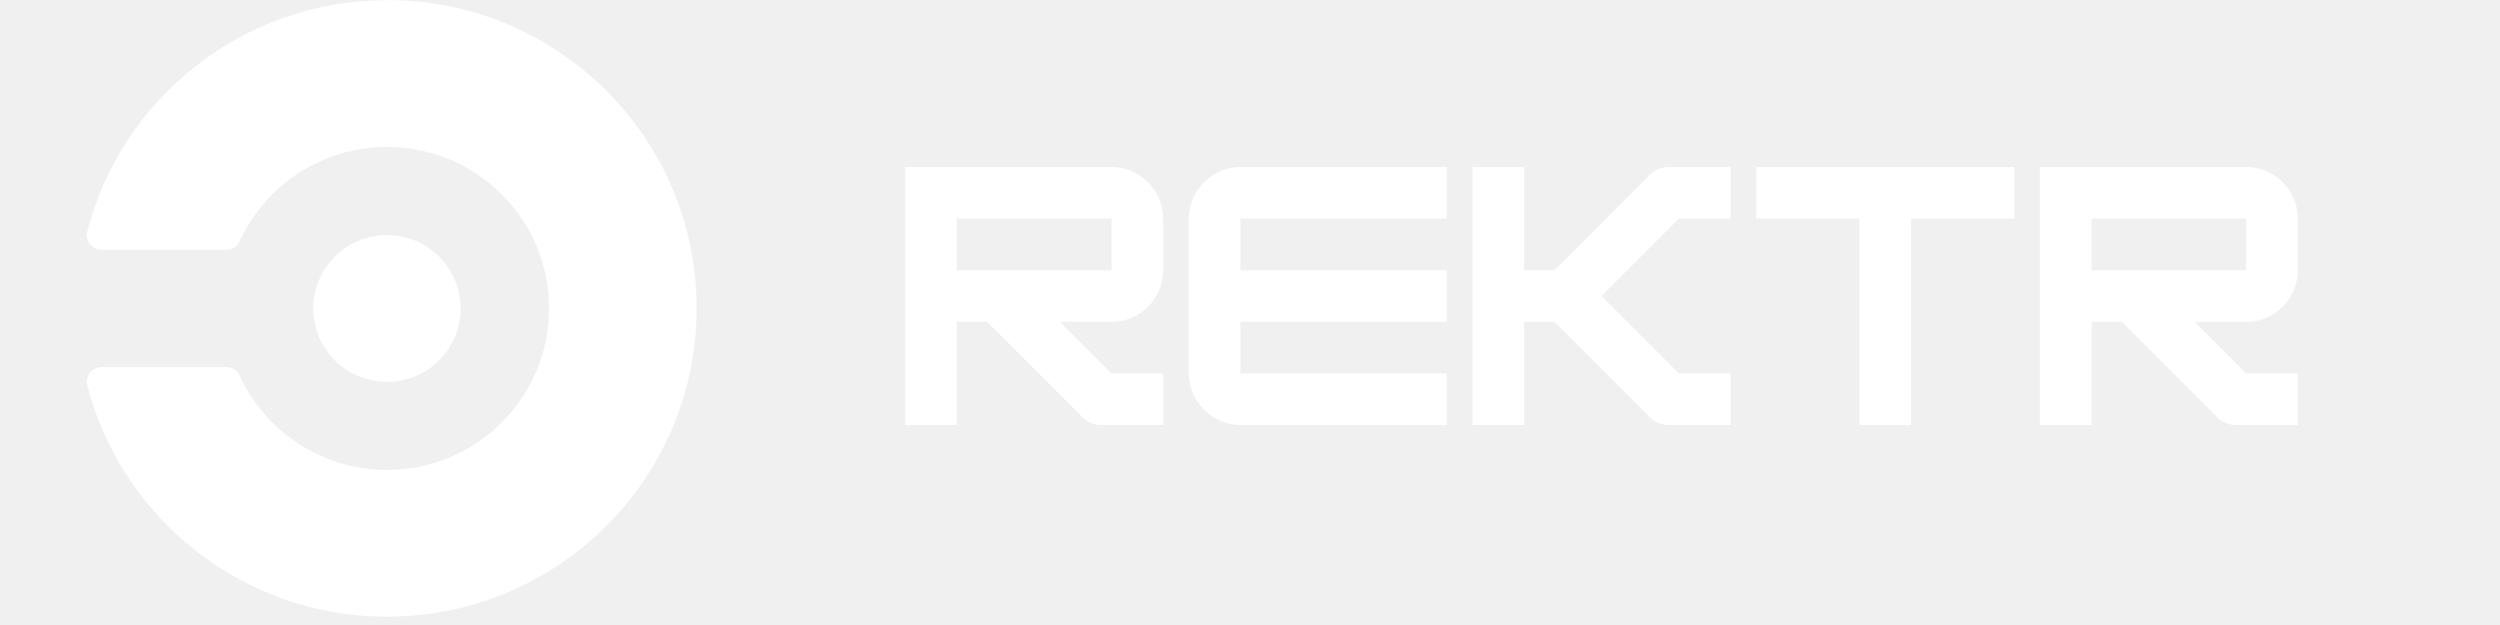
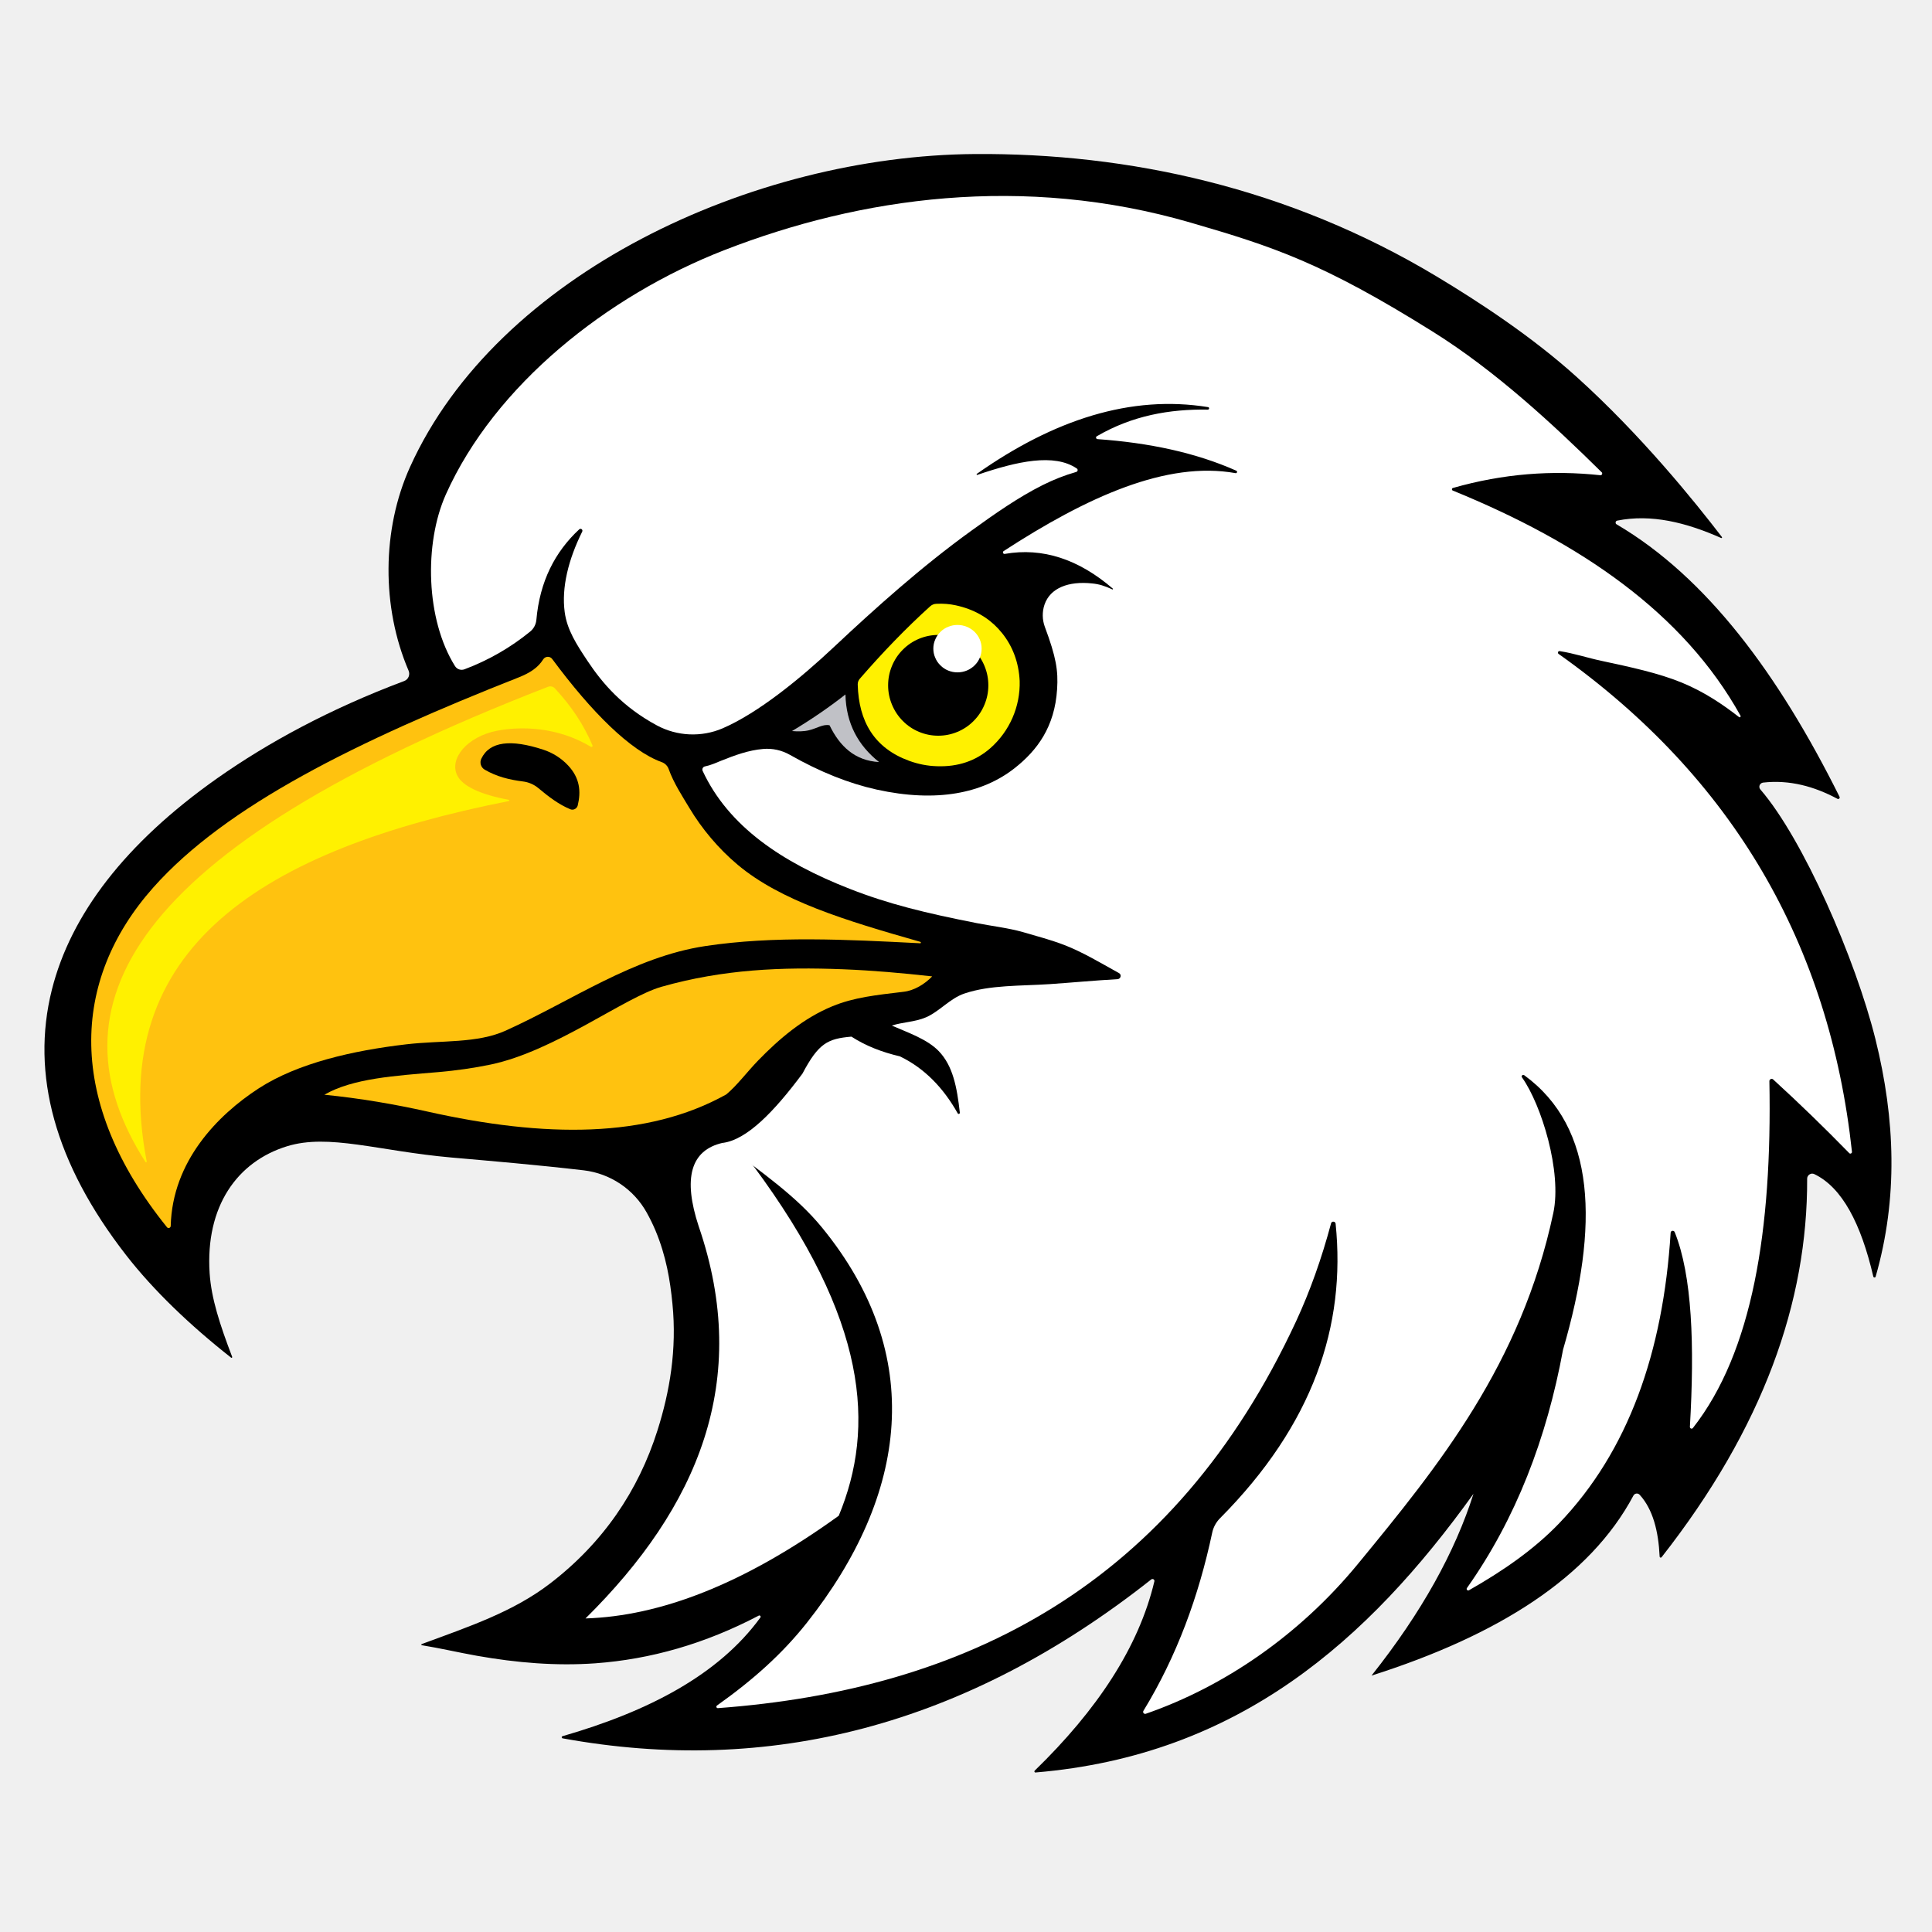
- <svg xmlns="http://www.w3.org/2000/svg" width="200" zoomAndPan="magnify" viewBox="0 0 150 37.5" height="50" preserveAspectRatio="xMidYMid meet" version="1.0">
+ <svg xmlns="http://www.w3.org/2000/svg" width="100" zoomAndPan="magnify" viewBox="0 0 112.5 112.5" height="100" preserveAspectRatio="xMidYMid meet" version="1.0">
  <defs>
-     <g />
-     <clipPath id="3fdf09065f">
-       <path d="M 5.219 0 L 41.824 0 L 41.824 37 L 5.219 37 Z M 5.219 0 " clip-rule="nonzero" />
+     <clipPath id="79191daa5a">
+       <path d="M 2 8.906 L 110.535 8.906 L 110.535 103.406 L 2 103.406 Z M 2 8.906 " clip-rule="nonzero" />
    </clipPath>
  </defs>
-   <path fill="#ffffff" d="M 27.637 18.508 C 27.637 18.797 27.609 19.082 27.551 19.367 C 27.496 19.652 27.41 19.926 27.301 20.195 C 27.188 20.461 27.055 20.715 26.891 20.957 C 26.73 21.195 26.547 21.418 26.344 21.621 C 26.137 21.828 25.914 22.012 25.672 22.172 C 25.43 22.332 25.176 22.469 24.906 22.578 C 24.641 22.688 24.363 22.773 24.078 22.828 C 23.793 22.883 23.508 22.914 23.215 22.914 C 22.926 22.914 22.637 22.883 22.355 22.828 C 22.07 22.773 21.793 22.688 21.523 22.578 C 21.258 22.469 21 22.332 20.762 22.172 C 20.52 22.012 20.297 21.828 20.09 21.621 C 19.887 21.418 19.703 21.195 19.539 20.957 C 19.379 20.715 19.242 20.461 19.133 20.195 C 19.02 19.926 18.938 19.652 18.883 19.367 C 18.824 19.082 18.797 18.797 18.797 18.508 C 18.797 18.219 18.824 17.934 18.883 17.648 C 18.938 17.363 19.02 17.09 19.133 16.824 C 19.242 16.555 19.379 16.301 19.539 16.062 C 19.703 15.82 19.887 15.598 20.09 15.395 C 20.297 15.188 20.52 15.008 20.762 14.844 C 21 14.684 21.258 14.551 21.523 14.438 C 21.793 14.328 22.07 14.246 22.355 14.188 C 22.637 14.133 22.926 14.102 23.215 14.102 C 23.508 14.102 23.793 14.133 24.078 14.188 C 24.363 14.246 24.641 14.328 24.906 14.438 C 25.176 14.551 25.43 14.684 25.672 14.844 C 25.914 15.008 26.137 15.188 26.344 15.395 C 26.547 15.598 26.73 15.82 26.891 16.062 C 27.055 16.301 27.188 16.555 27.301 16.824 C 27.41 17.09 27.496 17.363 27.551 17.648 C 27.609 17.934 27.637 18.219 27.637 18.508 Z M 27.637 18.508 " fill-opacity="1" fill-rule="nonzero" />
-   <g clip-path="url(#3fdf09065f)">
-     <path fill="#ffffff" d="M 23.215 0.012 C 14.566 0.012 7.301 5.906 5.238 13.883 C 5.219 13.957 5.207 14.027 5.207 14.102 C 5.207 14.586 5.602 14.984 6.09 14.984 L 13.578 14.984 C 13.957 14.984 14.223 14.812 14.379 14.469 C 14.379 14.469 14.391 14.445 14.395 14.434 C 15.938 11.117 19.309 8.816 23.219 8.816 C 28.59 8.816 32.945 13.152 32.945 18.504 C 32.945 23.855 28.594 28.195 23.223 28.195 C 19.312 28.195 15.941 25.891 14.398 22.574 C 14.391 22.562 14.379 22.543 14.379 22.543 C 14.238 22.23 13.922 22.027 13.578 22.027 L 6.094 22.027 C 5.605 22.027 5.211 22.418 5.211 22.906 C 5.211 22.98 5.219 23.055 5.238 23.125 C 7.301 31.102 14.57 37 23.219 37 C 33.473 36.996 41.797 28.715 41.797 18.5 C 41.797 8.285 33.484 0.004 23.234 0.004 Z M 23.215 0.012 " fill-opacity="1" fill-rule="nonzero" />
+   <g clip-path="url(#79191daa5a)">
+     <path fill="#000000" d="M 100.223 31.328 C 100.238 31.336 100.258 31.332 100.266 31.316 C 100.277 31.305 100.277 31.285 100.266 31.27 C 98.672 29.191 95.559 25.332 91.809 21.949 C 89.195 19.59 86.113 17.574 83.656 16.098 C 75.027 10.914 65.695 8.906 56.773 8.969 C 43.801 9.059 28.953 15.957 23.875 27.195 C 22.234 30.824 22.207 35.352 23.793 39.055 C 23.84 39.168 23.84 39.297 23.793 39.41 C 23.746 39.523 23.652 39.613 23.535 39.656 C 19.227 41.273 15.621 43.227 12.648 45.32 C 7.297 49.094 4.121 53.254 3.02 57.633 C 1.785 62.551 3.188 67.746 7.352 73.098 C 8.949 75.148 11.059 77.168 13.461 79.059 C 13.473 79.066 13.492 79.066 13.504 79.059 C 13.52 79.047 13.523 79.027 13.52 79.012 C 12.805 77.141 12.305 75.613 12.207 74.141 C 11.953 70.25 13.809 67.641 16.715 66.746 C 19.145 65.996 22.047 67.027 26.285 67.402 C 28.602 67.605 31.238 67.828 33.992 68.148 C 35.535 68.332 36.895 69.242 37.652 70.598 C 37.844 70.941 38.016 71.293 38.168 71.652 C 38.789 73.137 39.023 74.555 39.156 75.918 C 39.422 78.586 38.996 81.043 38.289 83.277 C 37.172 86.82 35.105 89.855 32.016 92.219 C 29.879 93.852 27.355 94.703 24.555 95.734 C 24.539 95.742 24.531 95.754 24.531 95.77 C 24.535 95.785 24.547 95.797 24.562 95.801 C 25.645 95.977 26.711 96.227 27.762 96.414 C 30.094 96.828 32.391 97.016 34.656 96.855 C 37.895 96.621 41.066 95.711 44.18 94.078 C 44.211 94.062 44.25 94.066 44.273 94.094 C 44.297 94.121 44.297 94.16 44.277 94.188 C 41.855 97.516 37.781 99.648 32.754 101.098 C 32.727 101.105 32.707 101.133 32.707 101.164 C 32.711 101.191 32.73 101.219 32.762 101.223 C 44.734 103.406 56.184 100.547 67.039 91.969 C 67.078 91.941 67.129 91.938 67.168 91.961 C 67.211 91.988 67.23 92.035 67.219 92.082 C 66.312 95.91 63.887 99.574 60.25 103.105 C 60.23 103.125 60.227 103.152 60.238 103.176 C 60.246 103.199 60.27 103.215 60.297 103.211 C 72.125 102.223 79.66 95.527 85.801 86.984 C 84.727 90.363 82.789 93.887 79.863 97.57 C 87.277 95.211 92.59 91.832 95.113 87.09 C 95.148 87.023 95.211 86.98 95.285 86.969 C 95.359 86.961 95.43 86.988 95.48 87.043 C 96.246 87.887 96.57 89.145 96.641 90.641 C 96.641 90.668 96.656 90.688 96.684 90.699 C 96.711 90.707 96.738 90.695 96.754 90.676 C 102.672 83.133 105.258 75.801 105.23 68.633 C 105.23 68.535 105.281 68.441 105.367 68.387 C 105.449 68.332 105.555 68.324 105.645 68.367 C 107.262 69.141 108.363 71.242 109.082 74.332 C 109.09 74.363 109.117 74.387 109.148 74.387 C 109.184 74.391 109.211 74.367 109.219 74.336 C 110.527 69.777 110.367 65.18 109.207 60.512 C 108.043 55.836 104.996 48.855 102.512 45.977 C 102.449 45.91 102.43 45.816 102.461 45.73 C 102.496 45.645 102.57 45.582 102.664 45.57 C 104.207 45.398 105.637 45.789 106.996 46.516 C 107.027 46.535 107.07 46.527 107.098 46.5 C 107.125 46.473 107.133 46.434 107.117 46.398 C 103.566 39.27 99.391 33.625 94.133 30.531 C 94.09 30.508 94.07 30.461 94.078 30.414 C 94.082 30.363 94.121 30.324 94.168 30.316 C 96.152 29.918 98.18 30.422 100.223 31.328 Z M 100.223 31.328 " fill-opacity="1" fill-rule="evenodd" />
  </g>
-   <g fill="#ffffff" fill-opacity="1">
-     <g transform="translate(53.53745, 25.49942)">
-       <g>
-         <path d="M 16.25 -12.383 C 16.25 -14.086 14.859 -15.477 13.156 -15.477 L 0.773 -15.477 L 0.773 0 L 3.871 0 L 3.871 -6.191 L 5.688 -6.191 L 11.414 -0.465 C 11.723 -0.156 12.109 0 12.535 0 L 16.25 0 L 16.25 -3.094 L 13.156 -3.094 L 10.059 -6.191 L 13.156 -6.191 C 14.859 -6.191 16.25 -7.582 16.25 -9.285 Z M 13.156 -12.383 L 13.156 -9.285 L 3.871 -9.285 L 3.871 -12.383 Z M 13.156 -12.383 " />
-       </g>
-     </g>
-   </g>
-   <g fill="#ffffff" fill-opacity="1">
-     <g transform="translate(70.55783, 25.49942)">
-       <g>
-         <path d="M 16.25 -15.477 L 3.871 -15.477 C 2.168 -15.477 0.773 -14.086 0.773 -12.383 L 0.773 -3.094 C 0.773 -1.395 2.168 0 3.871 0 L 16.25 0 L 16.25 -3.094 L 3.871 -3.094 L 3.871 -6.191 L 16.25 -6.191 L 16.25 -9.285 L 3.871 -9.285 L 3.871 -12.383 L 16.25 -12.383 Z M 16.25 -15.477 " />
-       </g>
-     </g>
-   </g>
-   <g fill="#ffffff" fill-opacity="1">
-     <g transform="translate(87.5782, 25.49942)">
-       <g>
-         <path d="M 16.25 -15.477 L 12.535 -15.477 C 12.109 -15.477 11.723 -15.324 11.414 -15.012 L 5.688 -9.285 L 3.871 -9.285 L 3.871 -15.477 L 0.773 -15.477 L 0.773 0 L 3.871 0 L 3.871 -6.191 L 5.688 -6.191 L 11.414 -0.465 C 11.723 -0.156 12.109 0 12.535 0 L 16.25 0 L 16.25 -3.094 L 13.156 -3.094 L 8.512 -7.738 L 13.156 -12.383 L 16.25 -12.383 Z M 16.25 -15.477 " />
-       </g>
-     </g>
-   </g>
-   <g fill="#ffffff" fill-opacity="1">
-     <g transform="translate(104.5986, 25.49942)">
-       <g>
-         <path d="M 16.25 -15.477 L 0.773 -15.477 L 0.773 -12.383 L 6.965 -12.383 L 6.965 0 L 10.059 0 L 10.059 -12.383 L 16.25 -12.383 Z M 16.25 -15.477 " />
-       </g>
-     </g>
-   </g>
-   <g fill="#ffffff" fill-opacity="1">
-     <g transform="translate(121.619, 25.49942)">
-       <g>
-         <path d="M 16.25 -12.383 C 16.25 -14.086 14.859 -15.477 13.156 -15.477 L 0.773 -15.477 L 0.773 0 L 3.871 0 L 3.871 -6.191 L 5.688 -6.191 L 11.414 -0.465 C 11.723 -0.156 12.109 0 12.535 0 L 16.25 0 L 16.25 -3.094 L 13.156 -3.094 L 10.059 -6.191 L 13.156 -6.191 C 14.859 -6.191 16.25 -7.582 16.25 -9.285 Z M 13.156 -12.383 L 13.156 -9.285 L 3.871 -9.285 L 3.871 -12.383 Z M 13.156 -12.383 " />
-       </g>
-     </g>
-   </g>
+   <path fill="#ffc20f" d="M 38.941 44.793 C 38.875 44.598 38.719 44.441 38.523 44.375 C 36.719 43.723 34.461 41.488 32.156 38.375 C 32.094 38.289 31.992 38.242 31.891 38.246 C 31.785 38.25 31.688 38.305 31.633 38.391 C 31.328 38.879 30.863 39.18 30.211 39.441 C 20.816 43.145 13.168 46.902 8.922 51.684 C 4.117 57.09 3.84 64.172 9.723 71.461 C 9.754 71.504 9.809 71.516 9.859 71.5 C 9.906 71.484 9.941 71.438 9.941 71.387 C 10.035 67.629 12.66 64.934 15.078 63.367 C 17.355 61.898 20.555 61.172 23.668 60.809 C 25.738 60.57 27.781 60.766 29.449 60.012 C 33.297 58.273 36.879 55.723 41.062 55.09 C 45.078 54.484 49.273 54.707 53.578 54.926 C 53.602 54.93 53.621 54.914 53.621 54.891 C 53.625 54.871 53.613 54.852 53.594 54.844 C 49.172 53.586 45.469 52.453 42.969 50.367 C 41.828 49.414 40.855 48.238 40.145 47.051 C 39.711 46.328 39.23 45.598 38.941 44.793 Z M 38.941 44.793 " fill-opacity="1" fill-rule="evenodd" />
+   <path fill="#fff100" d="M 32.312 40.086 C 32.211 39.973 32.051 39.938 31.91 39.992 C 7.273 49.535 2.738 58.695 8.473 67.664 C 8.484 67.68 8.504 67.684 8.52 67.676 C 8.539 67.672 8.547 67.652 8.543 67.633 C 6.137 55.129 15.43 49.457 29.629 46.645 C 29.645 46.641 29.656 46.625 29.656 46.609 C 29.656 46.594 29.645 46.578 29.629 46.574 C 28.016 46.273 26.938 45.793 26.625 45.152 C 26.141 44.168 27.211 42.887 28.941 42.551 C 30.297 42.289 32.441 42.301 34.402 43.484 C 34.426 43.5 34.461 43.5 34.48 43.48 C 34.504 43.461 34.512 43.43 34.5 43.402 C 34.012 42.246 33.293 41.137 32.312 40.086 Z M 32.312 40.086 " fill-opacity="1" fill-rule="evenodd" />
+   <path fill="#ffc20f" d="M 54.281 56.855 C 52.488 56.656 50.859 56.512 49.109 56.441 C 45.543 56.301 42.117 56.438 38.516 57.461 C 36.379 58.07 32.305 61.203 28.574 61.988 C 27.578 62.195 26.574 62.336 25.547 62.426 C 23.008 62.641 20.543 62.789 18.887 63.746 C 20.977 63.953 23.008 64.305 24.875 64.723 C 31.727 66.258 37.688 66.297 42.293 63.727 C 42.918 63.207 43.504 62.414 44.152 61.746 C 45.371 60.492 46.777 59.289 48.469 58.594 C 49.734 58.074 50.996 57.945 52.625 57.75 C 53.246 57.676 53.852 57.301 54.281 56.855 Z M 54.281 56.855 " fill-opacity="1" fill-rule="evenodd" />
+   <path fill="#000000" d="M 33.082 44.574 C 32.684 44.148 32.184 43.832 31.629 43.652 C 29.746 43.035 28.508 43.168 28.027 44.18 C 27.918 44.406 28 44.68 28.215 44.812 C 28.91 45.223 29.668 45.406 30.449 45.504 C 30.781 45.543 31.094 45.68 31.352 45.895 C 31.945 46.395 32.555 46.855 33.215 47.125 C 33.301 47.16 33.398 47.152 33.477 47.109 C 33.559 47.066 33.617 46.992 33.641 46.902 C 33.836 46.098 33.773 45.312 33.082 44.574 Z M 33.082 44.574 " fill-opacity="1" fill-rule="evenodd" />
+   <path fill="#ffffff" d="M 93.184 27.672 C 93.227 27.676 93.27 27.656 93.285 27.617 C 93.305 27.578 93.297 27.531 93.266 27.5 C 90.484 24.754 87.102 21.609 83.449 19.324 C 77.02 15.301 74.141 14.363 69.336 12.965 C 59.582 10.129 50.102 11.477 42.156 14.574 C 35.352 17.227 28.816 22.426 25.965 28.785 C 24.68 31.656 24.793 36.074 26.496 38.789 C 26.613 38.973 26.84 39.051 27.047 38.973 C 28.461 38.441 29.73 37.707 30.871 36.777 C 31.082 36.605 31.211 36.355 31.234 36.082 C 31.434 33.848 32.316 32.137 33.727 30.824 C 33.766 30.785 33.828 30.785 33.871 30.816 C 33.914 30.848 33.926 30.906 33.902 30.957 C 33.102 32.57 32.688 34.207 32.883 35.648 C 33.023 36.68 33.57 37.523 34.215 38.492 C 35.086 39.801 36.258 41.168 38.254 42.242 C 39.434 42.875 40.84 42.938 42.07 42.414 C 44.176 41.508 46.66 39.461 48.543 37.691 C 50.965 35.418 53.664 32.996 56.547 30.914 C 57.898 29.938 59.293 28.957 60.715 28.246 C 61.367 27.922 61.977 27.68 62.672 27.48 C 62.711 27.469 62.742 27.434 62.75 27.391 C 62.758 27.348 62.738 27.305 62.703 27.281 C 61.387 26.387 59.25 26.852 56.91 27.652 C 56.895 27.66 56.875 27.652 56.871 27.637 C 56.863 27.621 56.867 27.605 56.879 27.594 C 61.367 24.434 65.859 22.977 70.348 23.707 C 70.383 23.711 70.41 23.746 70.406 23.785 C 70.402 23.82 70.371 23.852 70.332 23.852 C 68.105 23.816 65.934 24.199 63.867 25.402 C 63.832 25.422 63.816 25.461 63.824 25.5 C 63.836 25.539 63.867 25.566 63.906 25.57 C 66.891 25.781 69.613 26.352 71.992 27.41 C 72.027 27.426 72.043 27.465 72.031 27.5 C 72.02 27.539 71.98 27.559 71.945 27.551 C 67.938 26.832 63.309 28.926 58.441 32.09 C 58.406 32.113 58.395 32.156 58.406 32.199 C 58.426 32.238 58.465 32.262 58.508 32.254 C 60.719 31.867 62.812 32.566 64.797 34.273 C 64.809 34.281 64.812 34.301 64.805 34.312 C 64.797 34.324 64.781 34.328 64.77 34.32 C 64.332 34.117 64 34.012 63.59 33.973 C 62.223 33.828 61.152 34.234 60.82 35.211 C 60.68 35.629 60.688 36.086 60.84 36.5 C 61.5 38.266 61.625 39.051 61.555 40.129 C 61.418 42.328 60.395 43.695 59.082 44.73 C 57.223 46.191 54.559 46.75 51.047 45.977 C 49.438 45.621 47.754 44.953 46 43.957 C 45.523 43.684 44.973 43.562 44.426 43.613 C 43.598 43.684 42.809 43.969 41.992 44.297 C 41.695 44.418 41.383 44.562 41.047 44.629 C 40.992 44.641 40.945 44.676 40.918 44.727 C 40.895 44.777 40.891 44.836 40.914 44.887 C 42.418 48.121 45.527 50.211 49.473 51.754 C 51.73 52.641 53.902 53.168 56.879 53.754 C 57.695 53.914 58.738 54.039 59.555 54.273 C 60.348 54.504 61.199 54.73 61.973 55.027 C 63.043 55.441 64.031 56.039 65.16 56.664 C 65.234 56.703 65.27 56.785 65.25 56.867 C 65.234 56.949 65.164 57.008 65.078 57.016 C 63.711 57.094 62.438 57.215 61.133 57.305 C 59.43 57.418 57.648 57.348 56.16 57.852 C 55.316 58.133 54.699 58.906 53.91 59.242 C 53.27 59.516 52.566 59.512 51.93 59.719 C 52.91 60.145 53.992 60.516 54.656 61.199 C 55.492 62.062 55.723 63.305 55.891 64.789 C 55.895 64.82 55.875 64.852 55.844 64.859 C 55.812 64.871 55.781 64.855 55.766 64.828 C 54.938 63.352 53.836 62.203 52.402 61.512 C 51.383 61.273 50.43 60.914 49.578 60.363 C 48.203 60.484 47.672 60.73 46.727 62.516 C 45.07 64.742 43.488 66.371 42.086 66.551 C 44.41 68.301 46.391 69.676 47.863 71.477 C 53.93 78.891 52.895 87.031 46.969 94.512 C 45.539 96.312 43.852 97.82 41.75 99.312 C 41.719 99.332 41.707 99.375 41.719 99.41 C 41.73 99.445 41.766 99.465 41.801 99.465 C 56.234 98.398 68.324 92.34 75.477 76.926 C 76.285 75.18 76.953 73.301 77.508 71.234 C 77.523 71.172 77.582 71.129 77.648 71.137 C 77.715 71.141 77.766 71.191 77.773 71.258 C 78.379 77.191 76.477 82.934 71.043 88.406 C 70.812 88.637 70.652 88.934 70.586 89.25 C 69.801 92.949 68.527 96.434 66.582 99.621 C 66.555 99.664 66.559 99.719 66.59 99.754 C 66.621 99.793 66.672 99.809 66.719 99.793 C 71.285 98.211 75.676 95.203 79.078 91.059 C 83.762 85.363 88.574 79.441 90.449 70.633 C 90.961 68.227 89.754 64.328 88.629 62.742 C 88.598 62.707 88.598 62.656 88.633 62.621 C 88.664 62.586 88.715 62.582 88.754 62.609 C 92.934 65.652 93.129 71.352 91.016 78.59 C 90.062 83.766 88.27 88.438 85.418 92.473 C 85.395 92.504 85.398 92.551 85.426 92.582 C 85.453 92.613 85.5 92.621 85.535 92.602 C 87.516 91.477 89.32 90.23 90.781 88.711 C 94.82 84.5 96.844 78.738 97.281 71.785 C 97.281 71.727 97.324 71.68 97.379 71.672 C 97.438 71.66 97.492 71.691 97.516 71.742 C 98.535 74.273 98.68 78.32 98.402 83.086 C 98.402 83.129 98.426 83.168 98.465 83.184 C 98.504 83.199 98.551 83.188 98.578 83.152 C 102.051 78.727 103.195 71.609 103.031 62.953 C 103.031 62.902 103.062 62.855 103.109 62.836 C 103.156 62.812 103.211 62.82 103.25 62.855 C 104.77 64.242 106.246 65.676 107.68 67.145 C 107.707 67.176 107.75 67.184 107.785 67.164 C 107.82 67.148 107.844 67.109 107.84 67.07 C 106.531 55.016 100.938 45.297 90.758 38.078 C 90.723 38.055 90.707 38.008 90.723 37.969 C 90.742 37.93 90.781 37.906 90.824 37.914 C 91.684 38.051 92.453 38.312 93.25 38.48 C 94.945 38.844 96.562 39.188 97.926 39.746 C 99.234 40.285 100.312 41.012 101.262 41.754 C 101.285 41.773 101.316 41.773 101.336 41.754 C 101.359 41.734 101.363 41.703 101.352 41.68 C 98.031 35.695 92.051 31.609 84.598 28.566 C 84.562 28.555 84.543 28.523 84.547 28.488 C 84.547 28.453 84.57 28.422 84.605 28.414 C 87.543 27.574 90.398 27.371 93.184 27.672 Z M 93.184 27.672 " fill-opacity="1" fill-rule="evenodd" />
+   <path fill="#ffffff" d="M 43.832 67.84 C 43.363 67.285 42.719 66.926 42.086 66.547 C 40.203 66.973 39.766 68.617 40.684 71.406 C 43.773 80.406 40.637 87.77 34.094 94.242 C 38.406 94.105 43.266 92.285 48.84 88.262 C 50.973 83.125 50.555 76.867 43.832 67.84 Z M 43.832 67.84 " fill-opacity="1" fill-rule="evenodd" />
+   <path fill="#c0c1c6" d="M 49.23 40.438 C 48.242 41.215 47.199 41.922 46.117 42.57 C 46.453 42.598 46.805 42.598 47.105 42.523 C 47.566 42.414 47.938 42.148 48.305 42.234 C 48.902 43.465 49.781 44.293 51.188 44.375 C 49.969 43.406 49.266 42.121 49.23 40.438 Z M 49.23 40.438 " fill-opacity="1" fill-rule="evenodd" />
+   <path fill="#fff100" d="M 54.516 35.16 C 54.383 35.164 54.258 35.219 54.16 35.309 C 52.75 36.582 51.387 38 50.066 39.523 C 49.984 39.617 49.941 39.738 49.945 39.863 C 50.004 42.027 50.918 43.562 52.934 44.301 C 53.457 44.492 54.004 44.602 54.559 44.617 C 55.785 44.66 56.82 44.309 57.668 43.566 C 58.789 42.578 59.418 41.145 59.375 39.648 C 59.367 39.52 59.359 39.398 59.344 39.273 C 59.215 38.18 58.766 37.293 58.125 36.605 C 57.531 35.965 56.719 35.477 55.648 35.246 C 55.305 35.172 54.926 35.137 54.516 35.16 Z M 54.516 35.16 " fill-opacity="1" fill-rule="evenodd" />
+   <path fill="#000000" d="M 57.551 39.906 C 57.551 40.297 57.477 40.668 57.328 41.027 C 57.18 41.387 56.969 41.707 56.695 41.98 C 56.422 42.258 56.105 42.469 55.75 42.617 C 55.391 42.766 55.02 42.84 54.633 42.84 C 54.246 42.84 53.875 42.766 53.516 42.617 C 53.16 42.469 52.844 42.258 52.57 41.98 C 52.297 41.707 52.086 41.387 51.938 41.027 C 51.789 40.668 51.715 40.297 51.715 39.906 C 51.715 39.516 51.789 39.141 51.938 38.781 C 52.086 38.422 52.297 38.105 52.57 37.832 C 52.844 37.555 53.16 37.344 53.516 37.195 C 53.875 37.047 54.246 36.973 54.633 36.973 C 55.02 36.973 55.391 37.047 55.75 37.195 C 56.105 37.344 56.422 37.555 56.695 37.832 C 56.969 38.105 57.18 38.422 57.328 38.781 C 57.477 39.141 57.551 39.516 57.551 39.906 Z M 57.551 39.906 " fill-opacity="1" fill-rule="nonzero" />
+   <path fill="#ffffff" d="M 57.16 37.77 C 57.16 37.953 57.125 38.129 57.055 38.297 C 56.984 38.469 56.883 38.617 56.75 38.746 C 56.617 38.875 56.465 38.977 56.293 39.047 C 56.121 39.117 55.941 39.152 55.754 39.152 C 55.566 39.152 55.391 39.117 55.215 39.047 C 55.043 38.977 54.891 38.875 54.762 38.746 C 54.629 38.617 54.527 38.469 54.457 38.297 C 54.383 38.129 54.348 37.953 54.348 37.77 C 54.348 37.586 54.383 37.41 54.457 37.242 C 54.527 37.074 54.629 36.922 54.762 36.793 C 54.891 36.664 55.043 36.566 55.215 36.496 C 55.391 36.426 55.566 36.391 55.754 36.391 C 55.941 36.391 56.121 36.426 56.293 36.496 C 56.465 36.566 56.617 36.664 56.75 36.793 C 56.883 36.922 56.984 37.074 57.055 37.242 C 57.125 37.41 57.16 37.586 57.16 37.77 Z M 57.16 37.77 " fill-opacity="1" fill-rule="nonzero" />
</svg>
